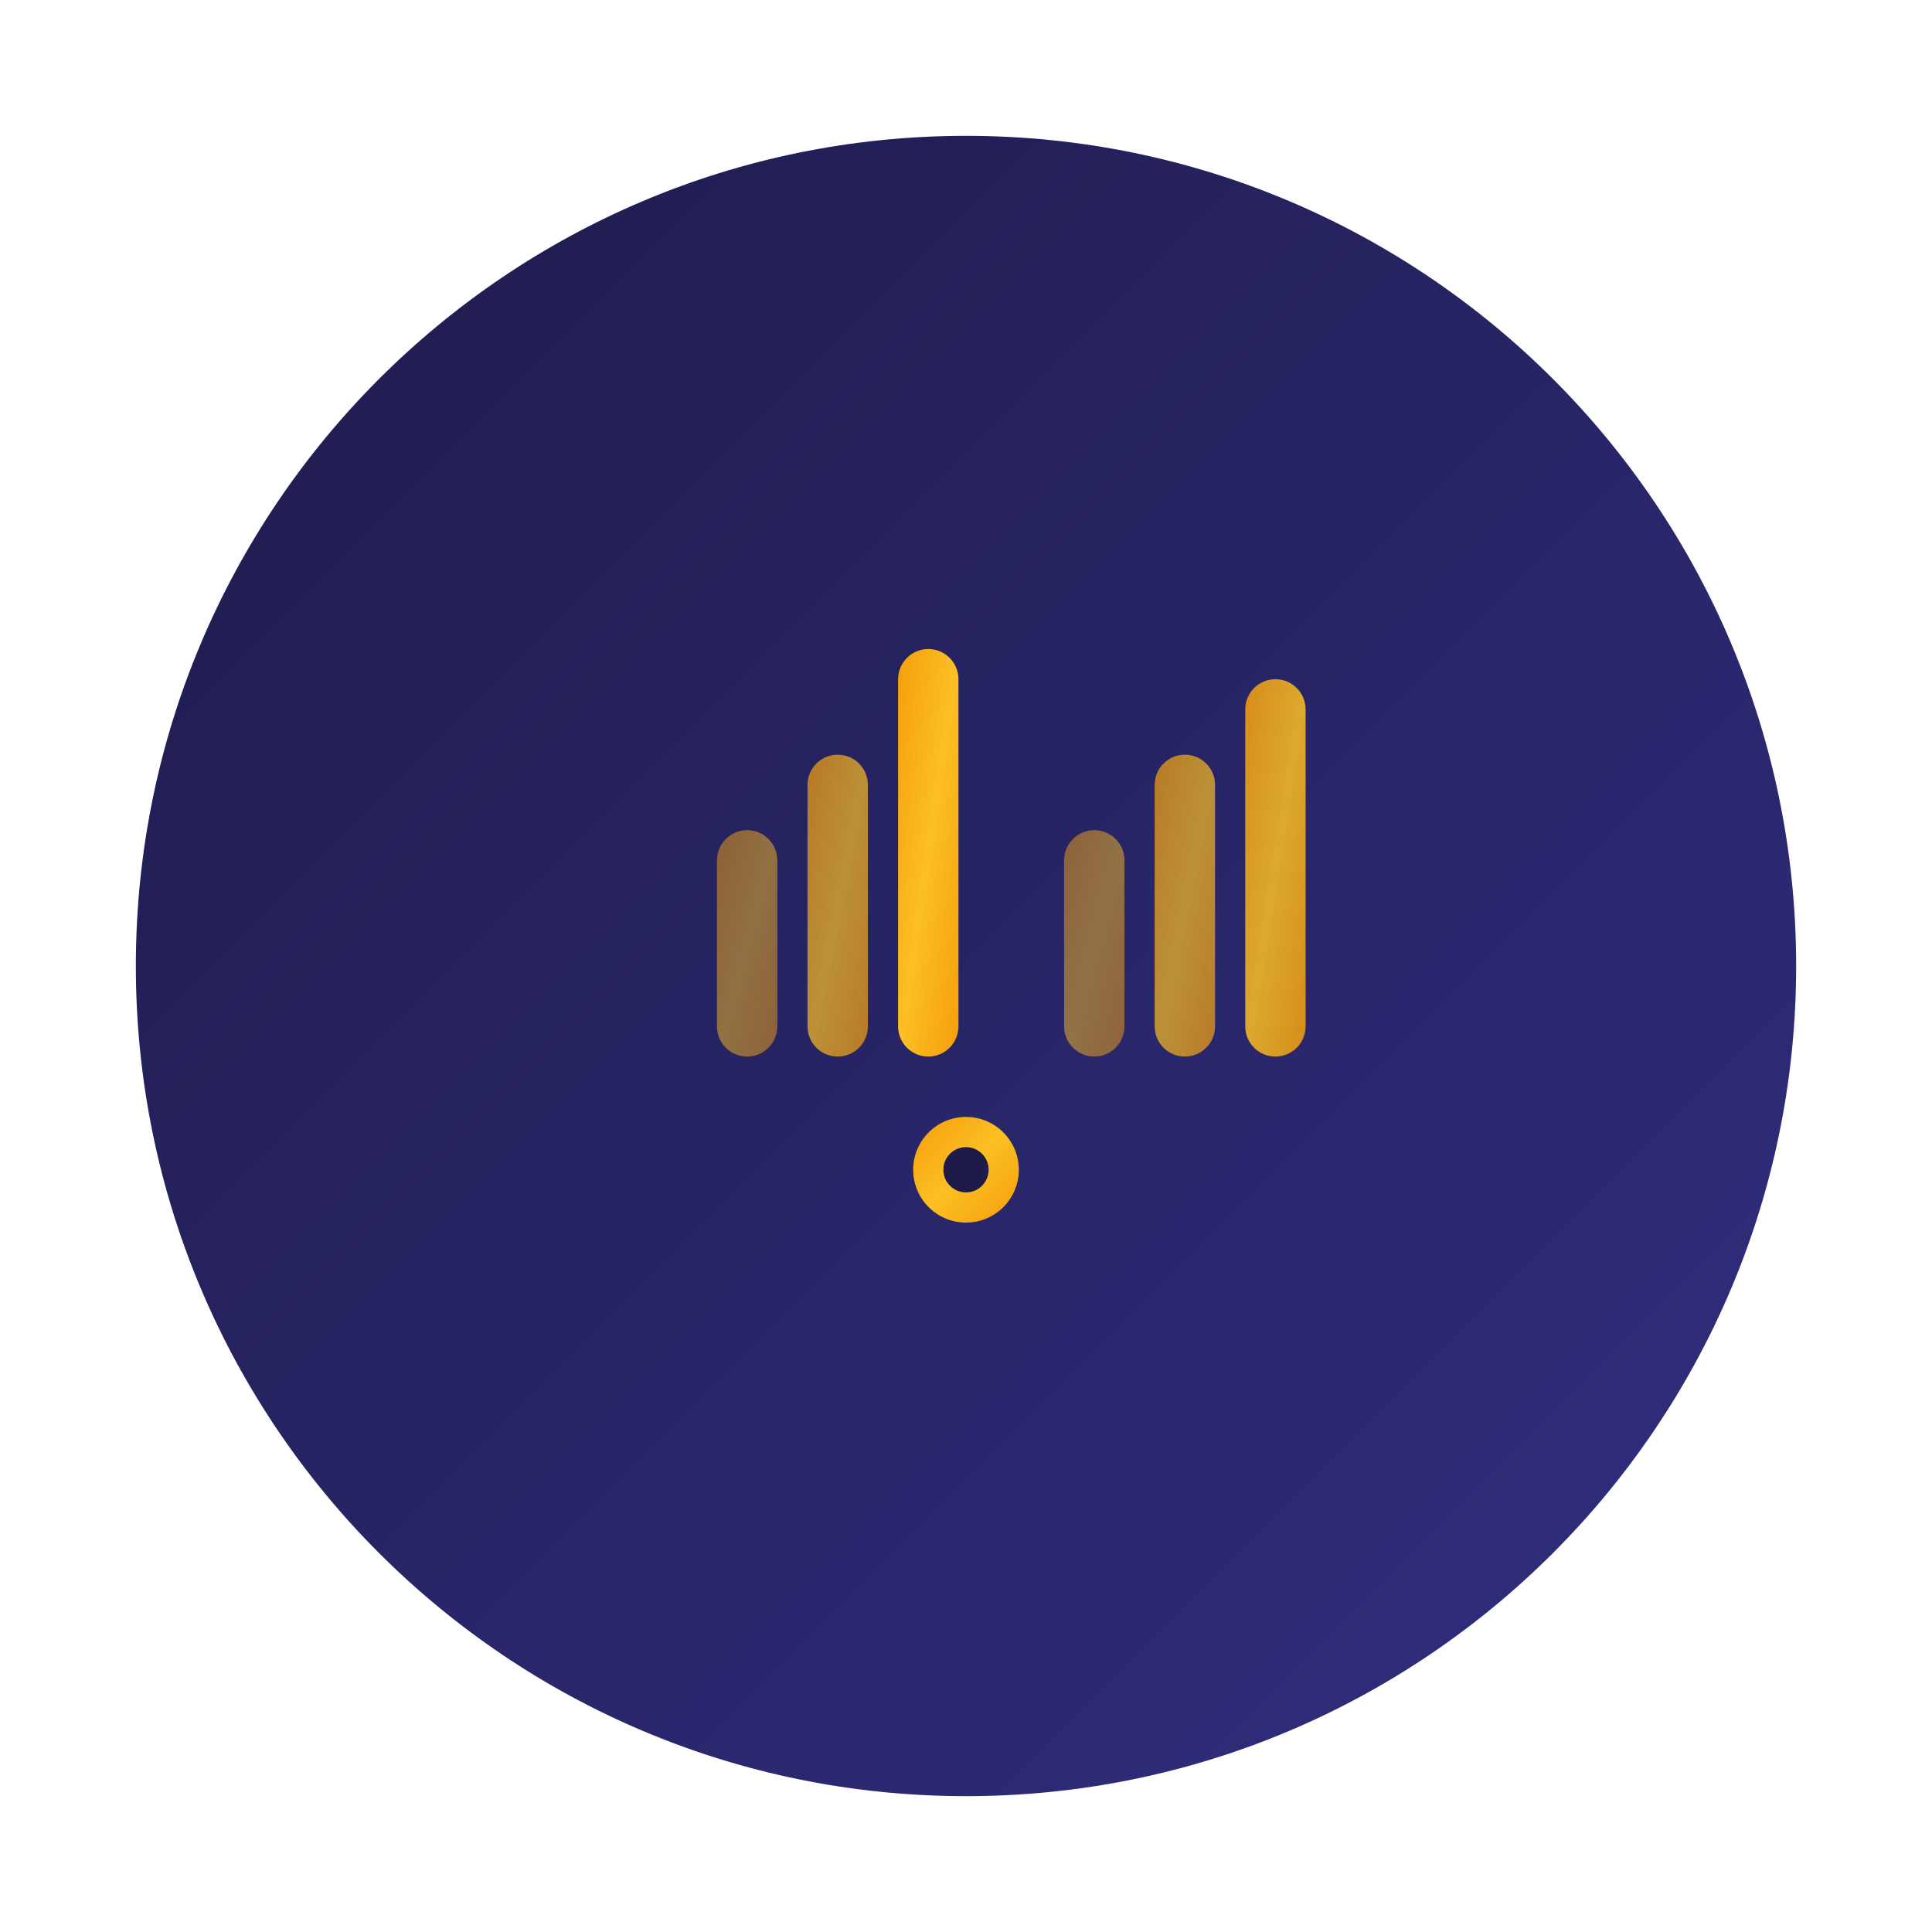
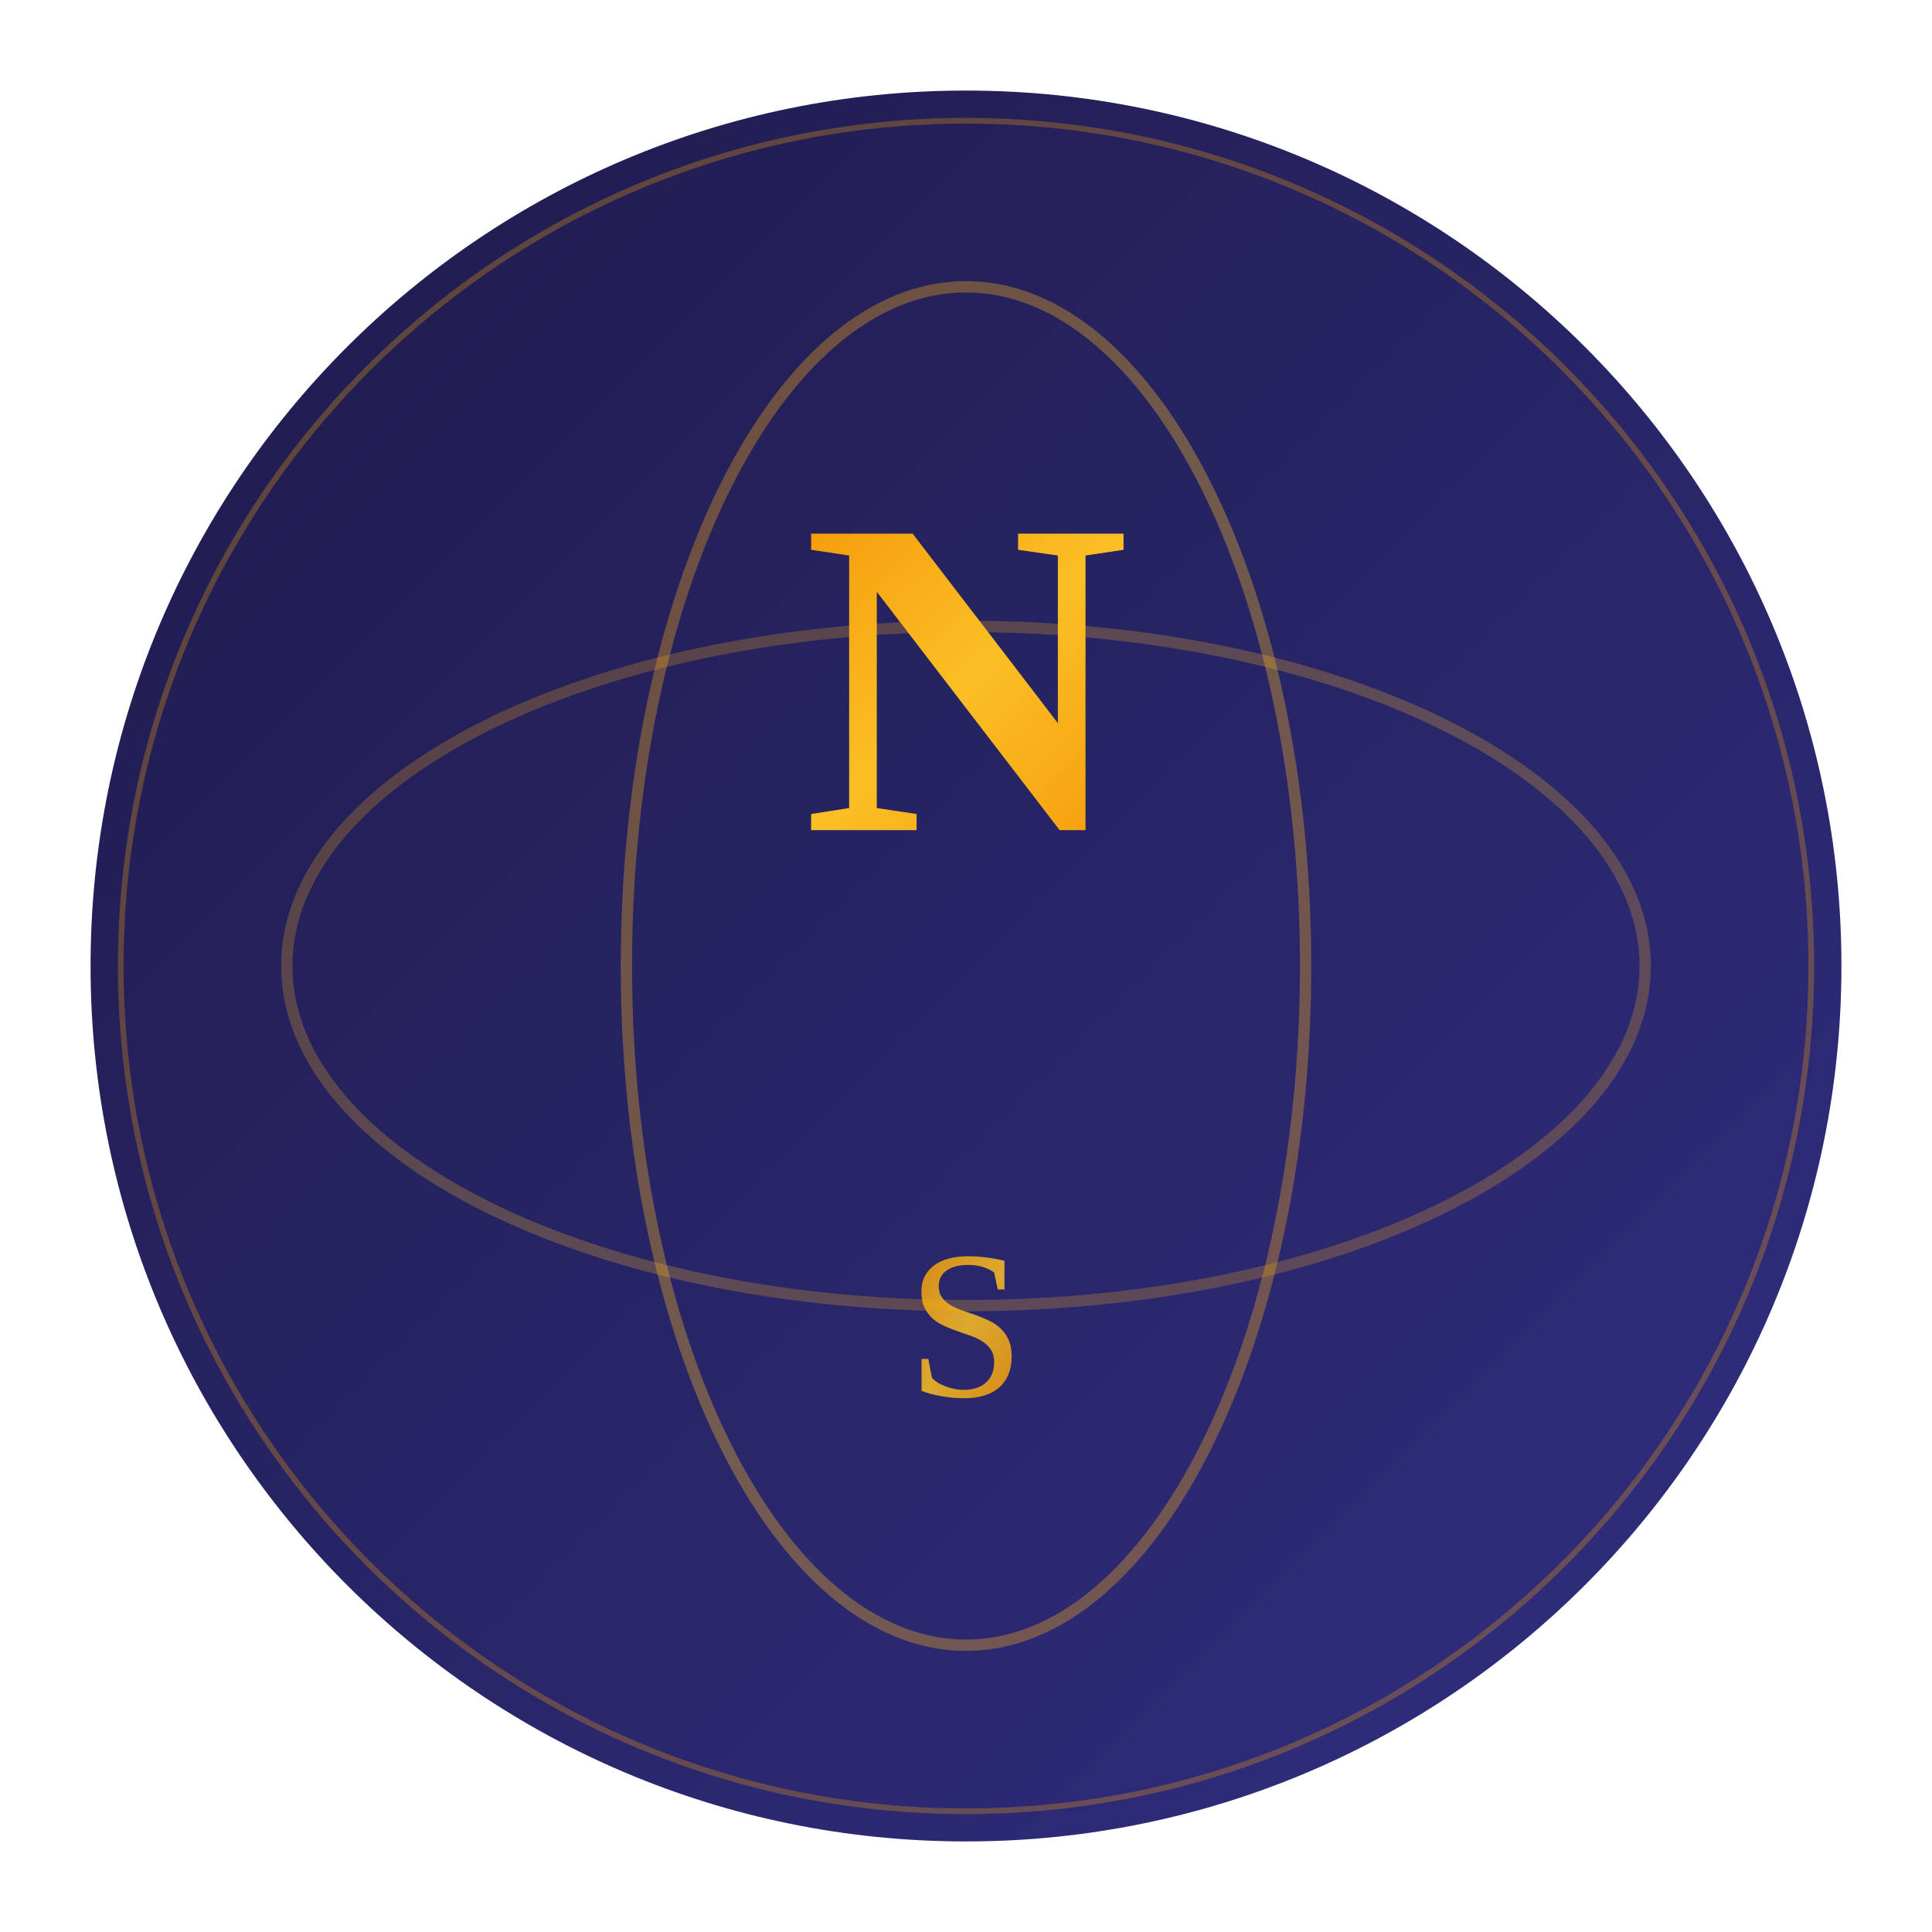
<svg xmlns="http://www.w3.org/2000/svg" width="512" height="512" viewBox="0 0 512 512" fill="none">
  <defs>
    <linearGradient id="bgGrad" x1="0" y1="0" x2="1" y2="1">
      <stop offset="0%" stop-color="#1e1b4b" />
      <stop offset="100%" stop-color="#312e81" />
    </linearGradient>
-     <linearGradient id="warmGrad" x1="0" y1="0" x2="1" y2="1">
+     <linearGradient id="goldGrad" x1="0" y1="0" x2="1" y2="1">
      <stop offset="0%" stop-color="#f59e0b" />
      <stop offset="50%" stop-color="#fbbf24" />
      <stop offset="100%" stop-color="#f59e0b" />
    </linearGradient>
  </defs>
-   <circle cx="256" cy="256" r="220" fill="url(#bgGrad)" />
-   <rect x="190" y="220" width="16" height="60" rx="8" fill="url(#warmGrad)" opacity="0.5" />
-   <rect x="214" y="200" width="16" height="80" rx="8" fill="url(#warmGrad)" opacity="0.7" />
-   <rect x="238" y="172" width="16" height="108" rx="8" fill="url(#warmGrad)" />
-   <rect x="282" y="220" width="16" height="60" rx="8" fill="url(#warmGrad)" opacity="0.5" />
-   <rect x="306" y="200" width="16" height="80" rx="8" fill="url(#warmGrad)" opacity="0.7" />
-   <rect x="330" y="180" width="16" height="100" rx="8" fill="url(#warmGrad)" opacity="0.85" />
-   <circle cx="256" cy="310" r="14" fill="url(#warmGrad)" />
-   <circle cx="256" cy="310" r="6" fill="#1e1b4b" />
+   <circle cx="256" cy="256" r="232" fill="url(#bgGrad)" />
+   <ellipse cx="256" cy="256" rx="90" ry="180" fill="none" stroke="url(#goldGrad)" stroke-width="3" opacity="0.35" />
+   <ellipse cx="256" cy="256" rx="180" ry="90" fill="none" stroke="url(#goldGrad)" stroke-width="3" opacity="0.25" />
+   <line x1="76" y1="256" x2="436" y2="256" stroke="url(#goldGrad)" stroke-width="2" opacity="0.2" />
+   <text x="256" y="220" text-anchor="middle" font-family="Georgia, 'Times New Roman', serif" font-size="120" font-weight="700" fill="url(#goldGrad)" letter-spacing="-4">N</text>
+   <text x="256" y="370" text-anchor="middle" font-family="Georgia, 'Times New Roman', serif" font-size="56" font-weight="400" fill="url(#goldGrad)" opacity="0.85" letter-spacing="8">S</text>
+   <circle cx="256" cy="256" r="224" fill="none" stroke="#f59e0b" stroke-width="1.5" opacity="0.3" />
</svg>
